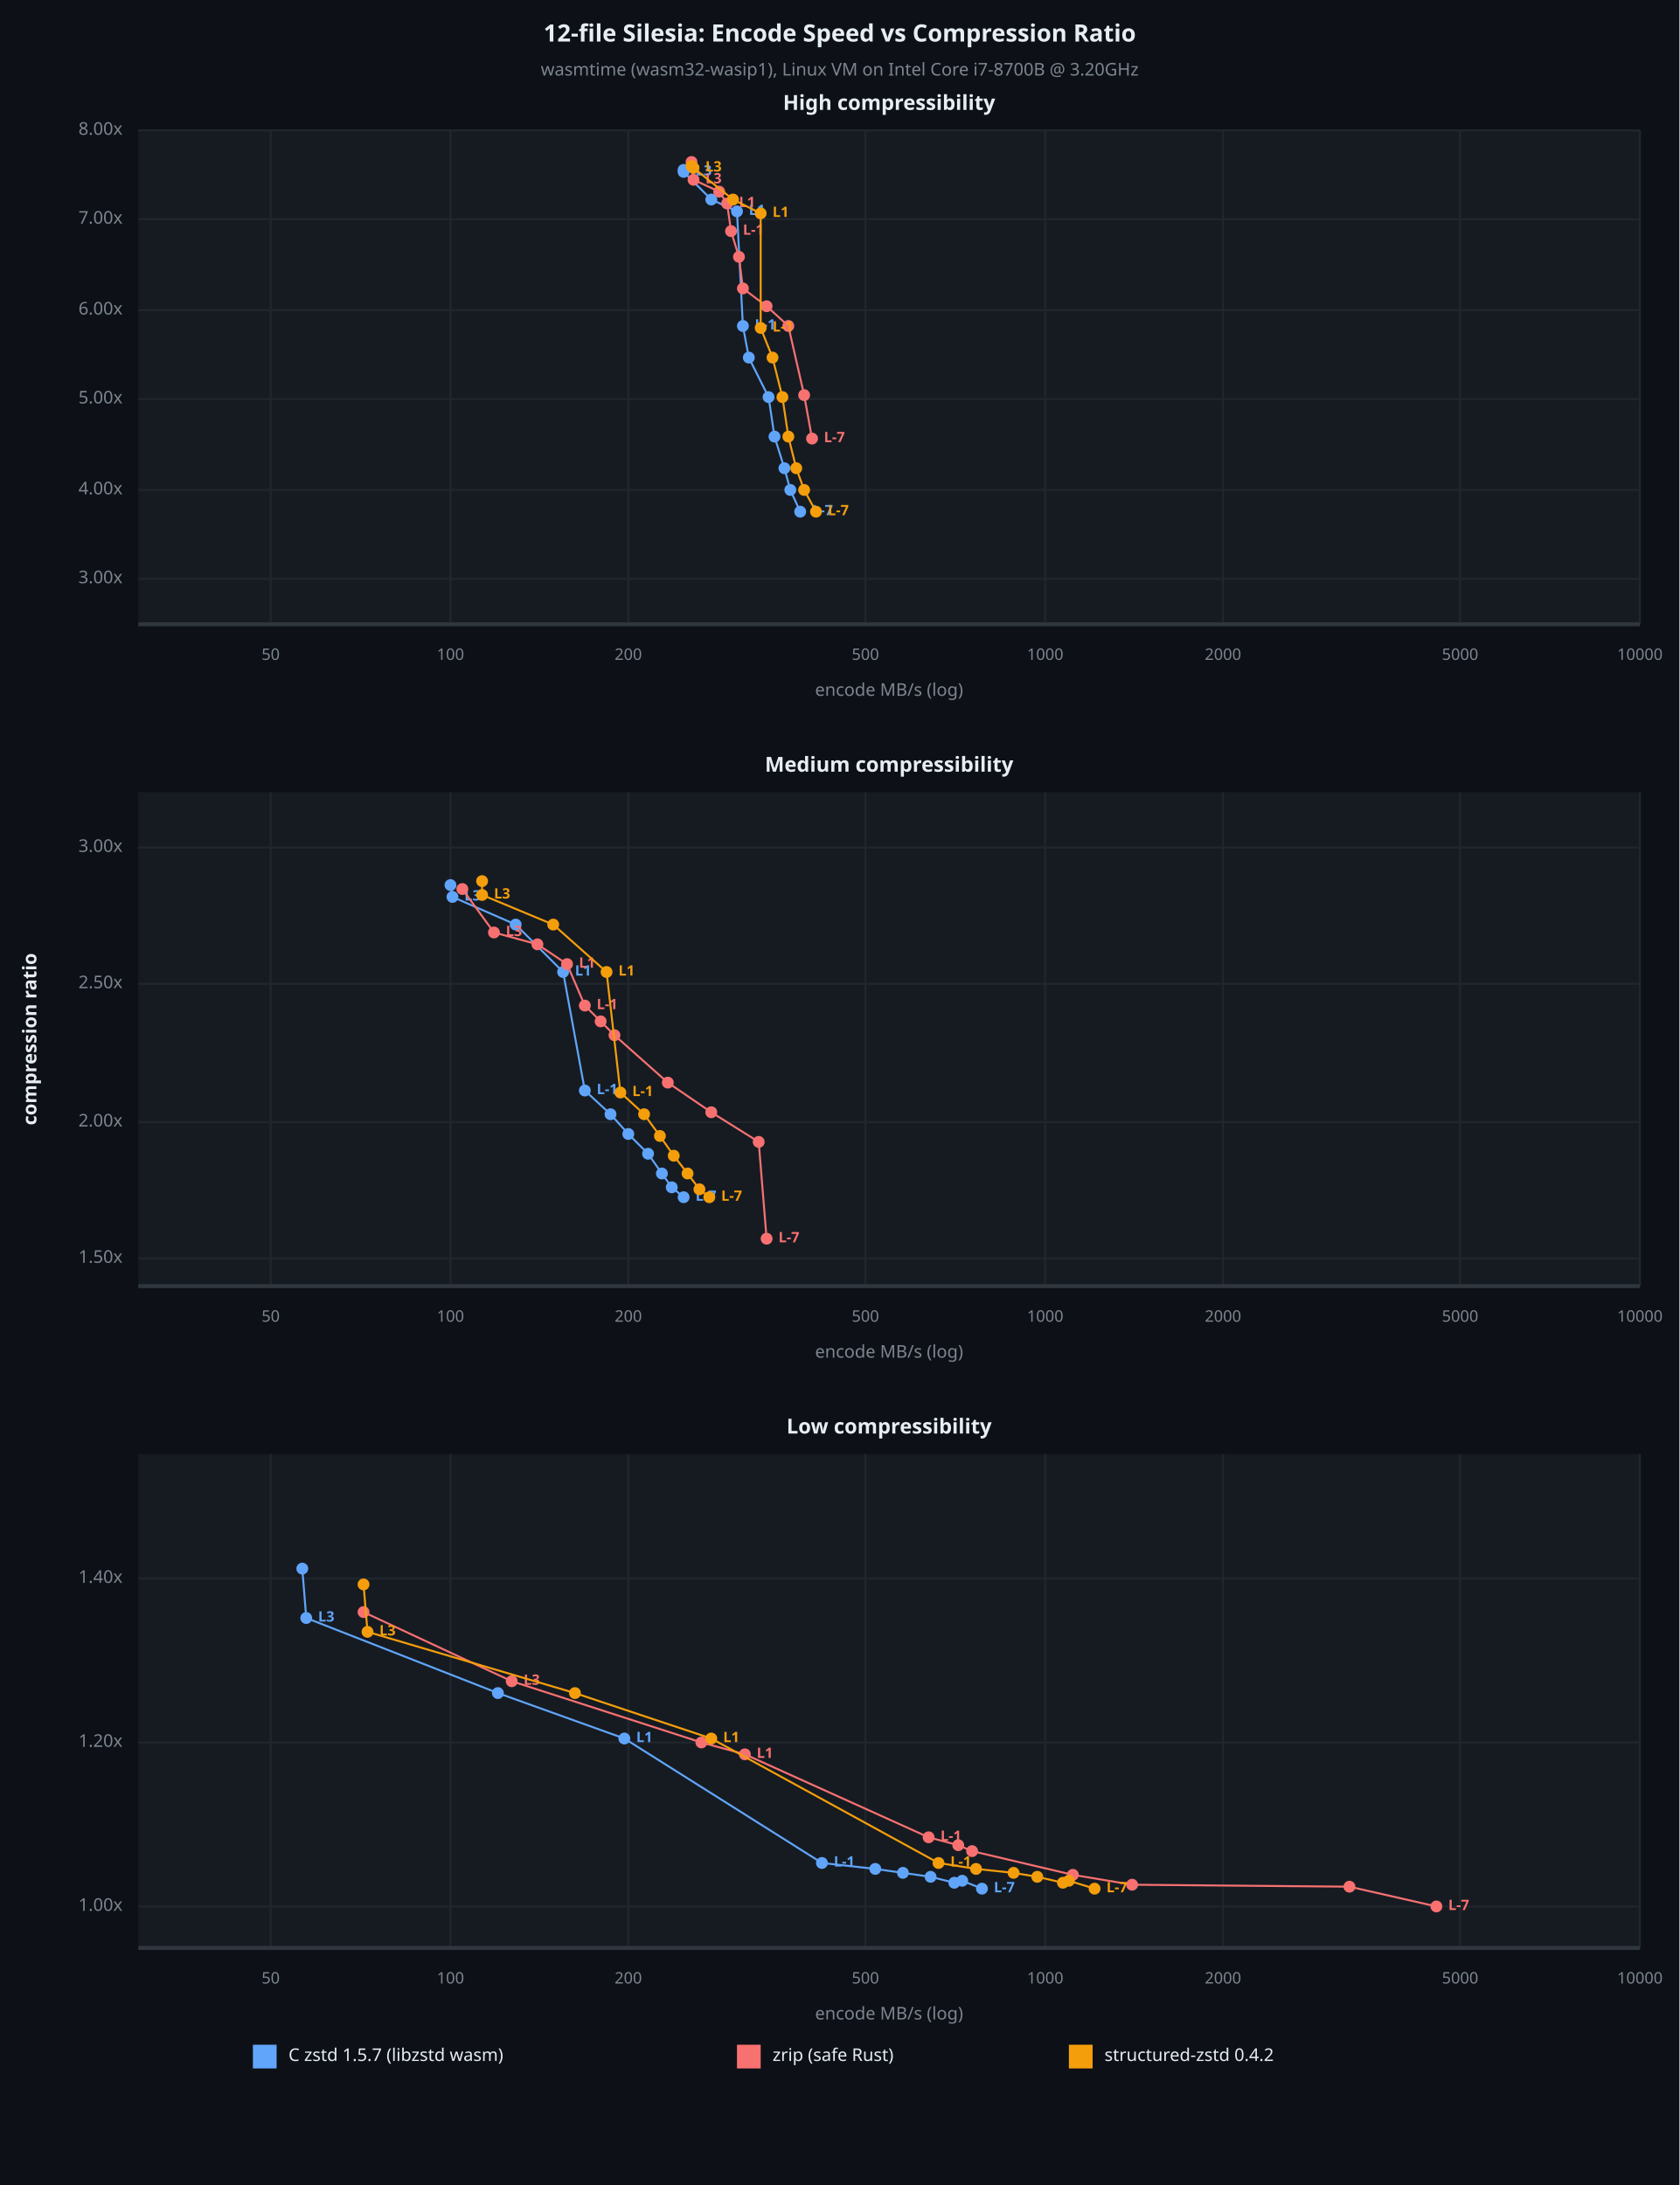
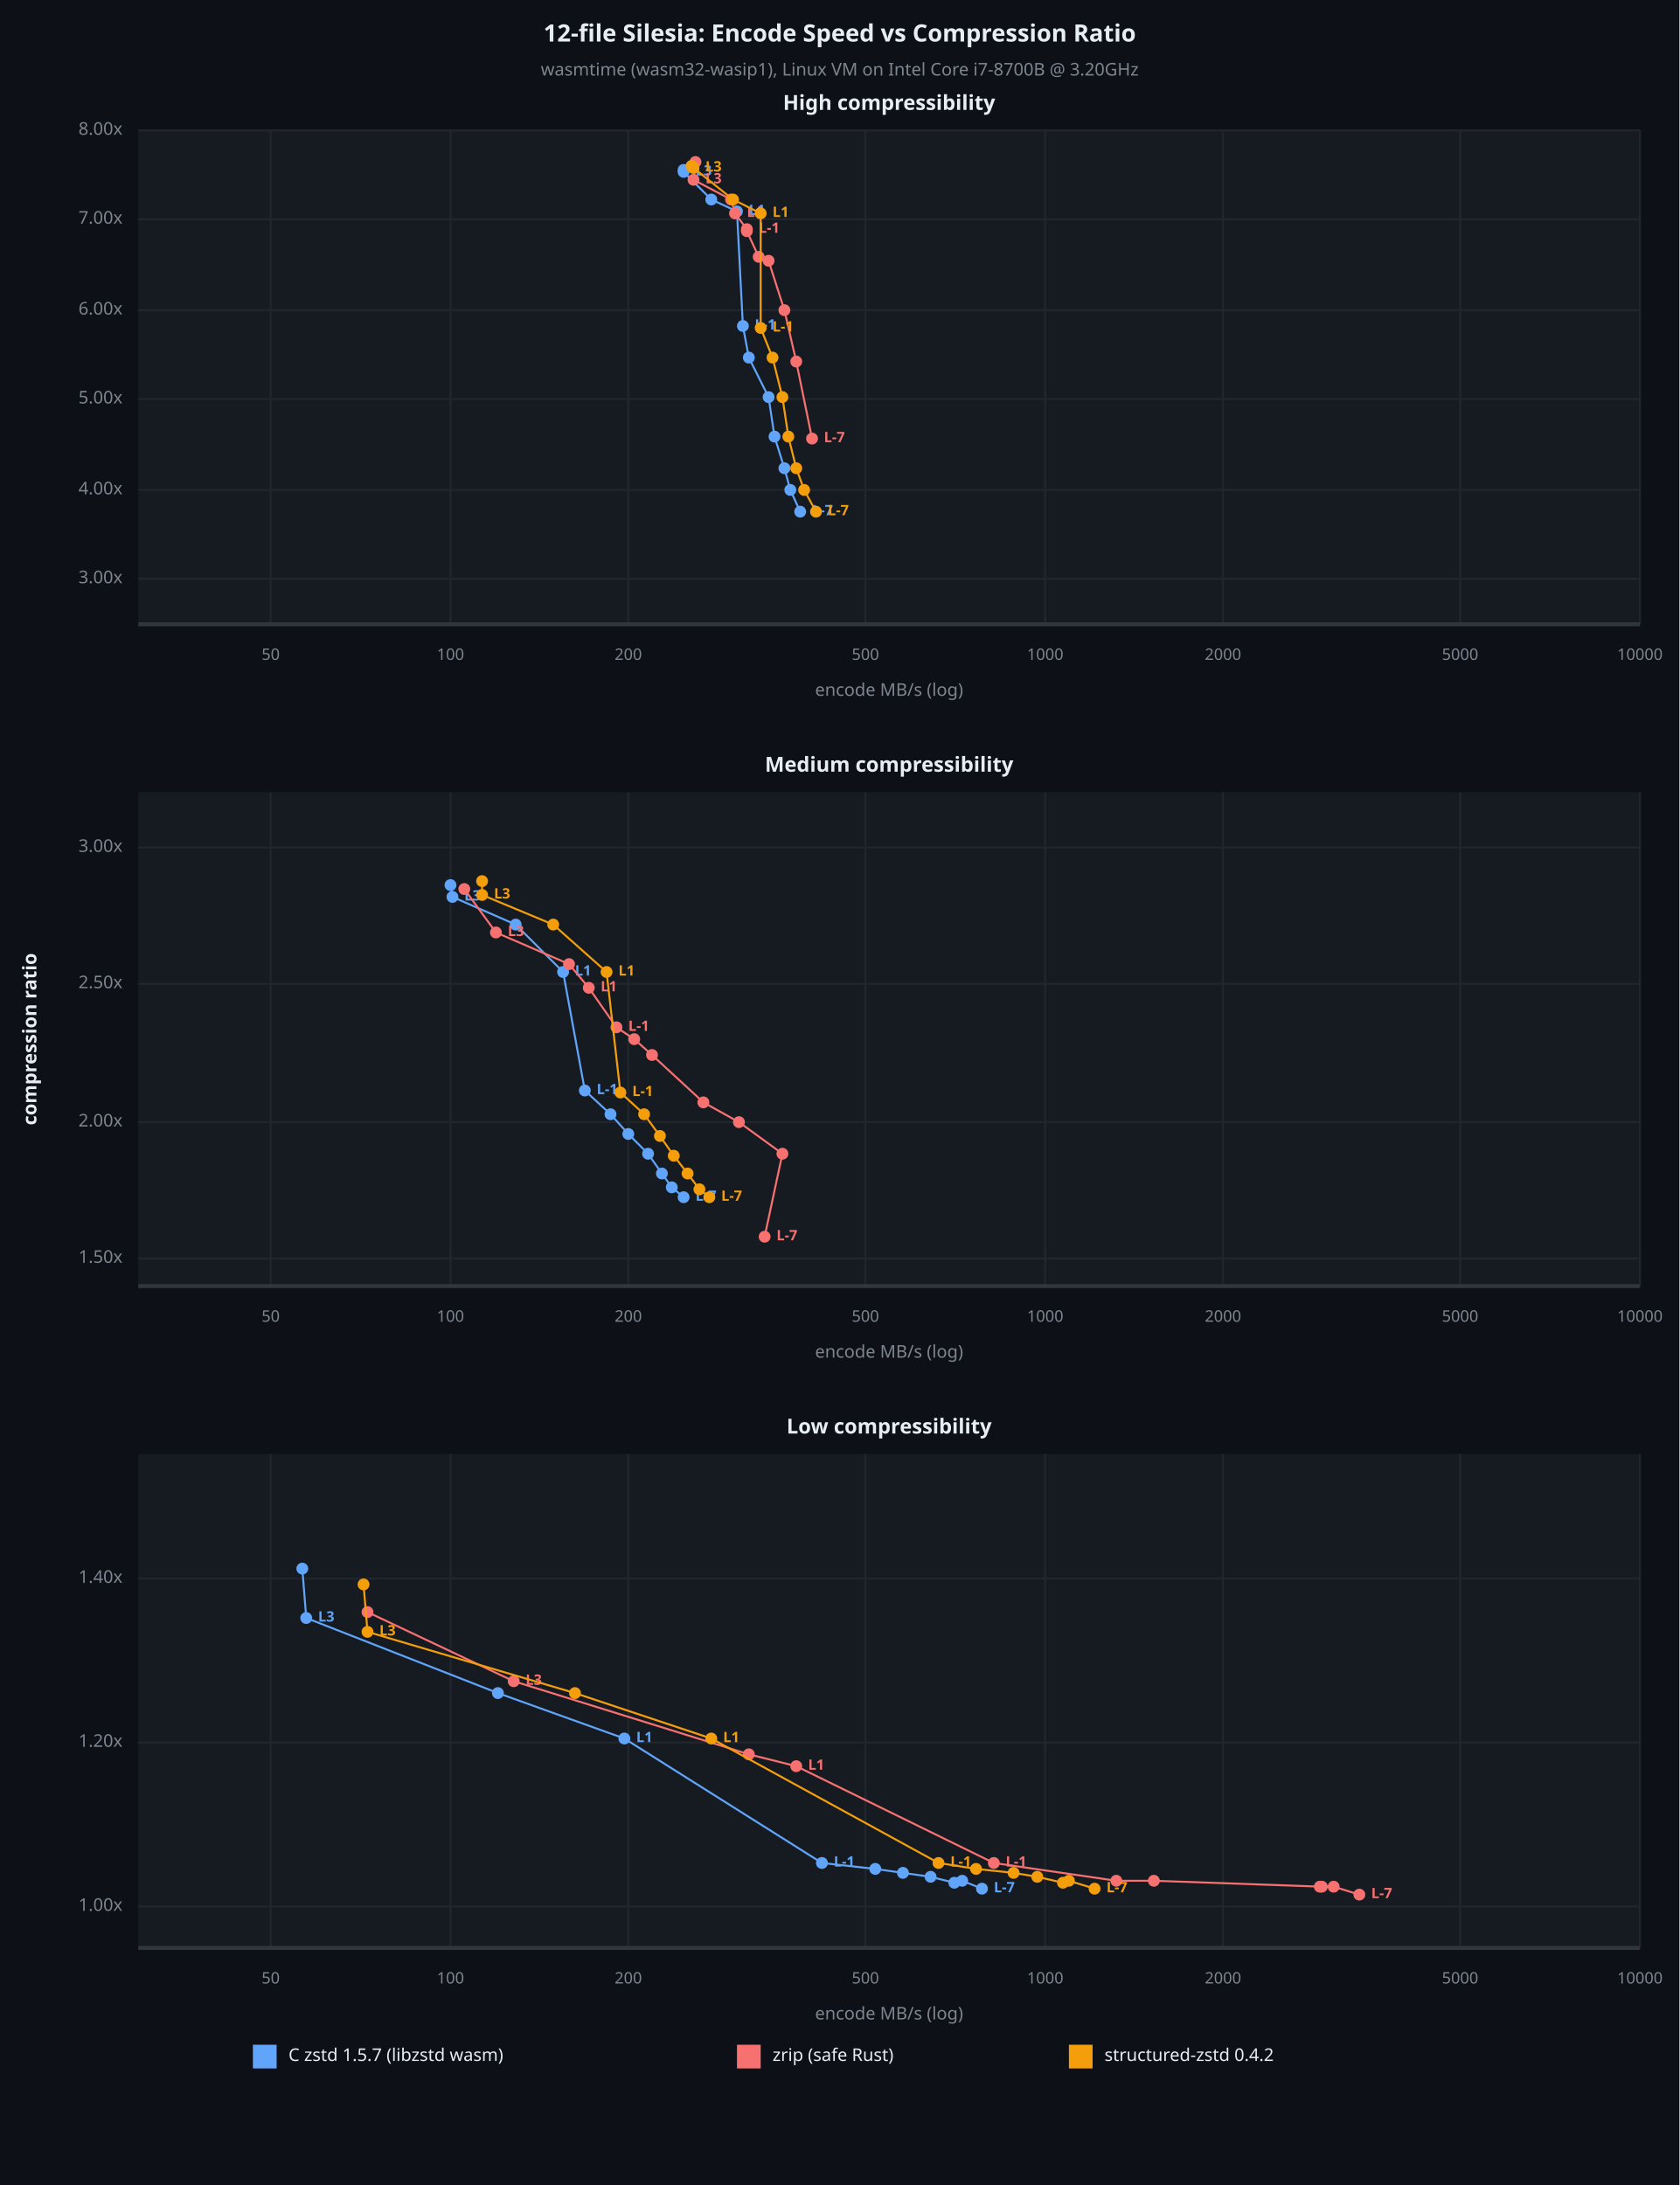
<svg xmlns="http://www.w3.org/2000/svg" viewBox="0 0 850 1106" font-family="system-ui, -apple-system, sans-serif">
  <rect x="0" y="0" width="850" height="1106" opacity="1" fill="#0D1117" stroke="none" />
  <text x="425" y="18" dy="0.5ex" text-anchor="middle" font-family="sans-serif" font-size="12.097" opacity="1" fill="#E6EDF3" font-weight="bold">
12-file Silesia: Encode Speed vs Compression Ratio
</text>
  <text x="425" y="36" dy="0.5ex" text-anchor="middle" font-family="sans-serif" font-size="8.871" opacity="1" fill="#7D8590">
wasmtime (wasm32-wasip1), Linux VM on Intel Core i7-8700B @ 3.20GHz
</text>
  <rect x="70" y="66" width="760" height="250" opacity="1" fill="#161B22" stroke="none" />
  <text x="450" y="53" dy="0.5ex" text-anchor="middle" font-family="sans-serif" font-size="10.484" opacity="1" fill="#E6EDF3" font-weight="bold">
High compressibility
</text>
  <polyline fill="none" opacity="1" stroke="#21262D" stroke-width="1" points="137,66 137,316 " />
  <text x="137" y="332" dy="0.5ex" text-anchor="middle" font-family="sans-serif" font-size="8.065" opacity="1" fill="#7D8590">
50
</text>
  <polyline fill="none" opacity="1" stroke="#21262D" stroke-width="1" points="228,66 228,316 " />
  <text x="228" y="332" dy="0.5ex" text-anchor="middle" font-family="sans-serif" font-size="8.065" opacity="1" fill="#7D8590">
100
</text>
  <polyline fill="none" opacity="1" stroke="#21262D" stroke-width="1" points="318,66 318,316 " />
  <text x="318" y="332" dy="0.5ex" text-anchor="middle" font-family="sans-serif" font-size="8.065" opacity="1" fill="#7D8590">
200
</text>
  <polyline fill="none" opacity="1" stroke="#21262D" stroke-width="1" points="438,66 438,316 " />
  <text x="438" y="332" dy="0.5ex" text-anchor="middle" font-family="sans-serif" font-size="8.065" opacity="1" fill="#7D8590">
500
</text>
  <polyline fill="none" opacity="1" stroke="#21262D" stroke-width="1" points="529,66 529,316 " />
  <text x="529" y="332" dy="0.5ex" text-anchor="middle" font-family="sans-serif" font-size="8.065" opacity="1" fill="#7D8590">
1000
</text>
  <polyline fill="none" opacity="1" stroke="#21262D" stroke-width="1" points="619,66 619,316 " />
  <text x="619" y="332" dy="0.5ex" text-anchor="middle" font-family="sans-serif" font-size="8.065" opacity="1" fill="#7D8590">
2000
</text>
  <polyline fill="none" opacity="1" stroke="#21262D" stroke-width="1" points="739,66 739,316 " />
  <text x="739" y="332" dy="0.5ex" text-anchor="middle" font-family="sans-serif" font-size="8.065" opacity="1" fill="#7D8590">
5000
</text>
  <polyline fill="none" opacity="1" stroke="#21262D" stroke-width="1" points="830,66 830,316 " />
  <text x="830" y="332" dy="0.5ex" text-anchor="middle" font-family="sans-serif" font-size="8.065" opacity="1" fill="#7D8590">
10000
</text>
  <polyline fill="none" opacity="1" stroke="#21262D" stroke-width="1" points="70,293 830,293 " />
  <text x="62" y="293" dy="0.5ex" text-anchor="end" font-family="sans-serif" font-size="8.871" opacity="1" fill="#7D8590">
3.00x
</text>
  <polyline fill="none" opacity="1" stroke="#21262D" stroke-width="1" points="70,248 830,248 " />
  <text x="62" y="248" dy="0.5ex" text-anchor="end" font-family="sans-serif" font-size="8.871" opacity="1" fill="#7D8590">
4.00x
</text>
  <polyline fill="none" opacity="1" stroke="#21262D" stroke-width="1" points="70,202 830,202 " />
  <text x="62" y="202" dy="0.5ex" text-anchor="end" font-family="sans-serif" font-size="8.871" opacity="1" fill="#7D8590">
5.00x
</text>
  <polyline fill="none" opacity="1" stroke="#21262D" stroke-width="1" points="70,157 830,157 " />
  <text x="62" y="157" dy="0.5ex" text-anchor="end" font-family="sans-serif" font-size="8.871" opacity="1" fill="#7D8590">
6.00x
</text>
  <polyline fill="none" opacity="1" stroke="#21262D" stroke-width="1" points="70,111 830,111 " />
  <text x="62" y="111" dy="0.5ex" text-anchor="end" font-family="sans-serif" font-size="8.871" opacity="1" fill="#7D8590">
7.00x
</text>
  <polyline fill="none" opacity="1" stroke="#21262D" stroke-width="1" points="70,66 830,66 " />
  <text x="62" y="66" dy="0.5ex" text-anchor="end" font-family="sans-serif" font-size="8.871" opacity="1" fill="#7D8590">
8.00x
</text>
  <polyline fill="none" opacity="1" stroke="#30363D" stroke-width="2" points="70,316 830,316 " />
  <polyline fill="none" opacity="1" stroke="#60A5FA" stroke-width="1" points="405,259 400,248 397,237 392,221 389,201 379,181 376,165 373,107 360,101 346,87 346,86 " />
  <circle cx="405" cy="259" r="3" opacity="1" fill="#60A5FA" stroke="none" stroke-width="1" />
  <text x="411" y="259" dy="0.5ex" text-anchor="start" font-family="sans-serif" font-size="7.258" opacity="1" fill="#60A5FA" font-weight="bold">
L-7
</text>
  <circle cx="400" cy="248" r="3" opacity="1" fill="#60A5FA" stroke="none" stroke-width="1" />
  <circle cx="397" cy="237" r="3" opacity="1" fill="#60A5FA" stroke="none" stroke-width="1" />
  <circle cx="392" cy="221" r="3" opacity="1" fill="#60A5FA" stroke="none" stroke-width="1" />
  <circle cx="389" cy="201" r="3" opacity="1" fill="#60A5FA" stroke="none" stroke-width="1" />
  <circle cx="379" cy="181" r="3" opacity="1" fill="#60A5FA" stroke="none" stroke-width="1" />
  <circle cx="376" cy="165" r="3" opacity="1" fill="#60A5FA" stroke="none" stroke-width="1" />
  <text x="382" y="165" dy="0.5ex" text-anchor="start" font-family="sans-serif" font-size="7.258" opacity="1" fill="#60A5FA" font-weight="bold">
L-1
</text>
  <circle cx="373" cy="107" r="3" opacity="1" fill="#60A5FA" stroke="none" stroke-width="1" />
  <text x="379" y="107" dy="0.5ex" text-anchor="start" font-family="sans-serif" font-size="7.258" opacity="1" fill="#60A5FA" font-weight="bold">
L1
</text>
  <circle cx="360" cy="101" r="3" opacity="1" fill="#60A5FA" stroke="none" stroke-width="1" />
  <circle cx="346" cy="87" r="3" opacity="1" fill="#60A5FA" stroke="none" stroke-width="1" />
  <text x="352" y="87" dy="0.5ex" text-anchor="start" font-family="sans-serif" font-size="7.258" opacity="1" fill="#60A5FA" font-weight="bold">
L3
</text>
  <circle cx="346" cy="86" r="3" opacity="1" fill="#60A5FA" stroke="none" stroke-width="1" />
-   <polyline fill="none" opacity="1" stroke="#F87171" stroke-width="1" points="411,222 407,200 399,165 388,155 376,146 374,130 370,117 368,103 364,97 351,91 350,82 " />
+   <polyline fill="none" opacity="1" stroke="#F87171" stroke-width="1" points="411,222 403,183 397,157 389,132 384,130 378,117 378,116 372,108 370,101 351,91 352,82 " />
  <circle cx="411" cy="222" r="3" opacity="1" fill="#F87171" stroke="none" stroke-width="1" />
  <text x="417" y="222" dy="0.5ex" text-anchor="start" font-family="sans-serif" font-size="7.258" opacity="1" fill="#F87171" font-weight="bold">
L-7
</text>
-   <circle cx="407" cy="200" r="3" opacity="1" fill="#F87171" stroke="none" stroke-width="1" />
-   <circle cx="399" cy="165" r="3" opacity="1" fill="#F87171" stroke="none" stroke-width="1" />
-   <circle cx="388" cy="155" r="3" opacity="1" fill="#F87171" stroke="none" stroke-width="1" />
-   <circle cx="376" cy="146" r="3" opacity="1" fill="#F87171" stroke="none" stroke-width="1" />
-   <circle cx="374" cy="130" r="3" opacity="1" fill="#F87171" stroke="none" stroke-width="1" />
-   <circle cx="370" cy="117" r="3" opacity="1" fill="#F87171" stroke="none" stroke-width="1" />
-   <text x="376" y="117" dy="0.5ex" text-anchor="start" font-family="sans-serif" font-size="7.258" opacity="1" fill="#F87171" font-weight="bold">
- L-1
- </text>
-   <circle cx="368" cy="103" r="3" opacity="1" fill="#F87171" stroke="none" stroke-width="1" />
-   <text x="374" y="103" dy="0.5ex" text-anchor="start" font-family="sans-serif" font-size="7.258" opacity="1" fill="#F87171" font-weight="bold">
- L1
- </text>
-   <circle cx="364" cy="97" r="3" opacity="1" fill="#F87171" stroke="none" stroke-width="1" />
+   <circle cx="403" cy="183" r="3" opacity="1" fill="#F87171" stroke="none" stroke-width="1" />
+   <circle cx="397" cy="157" r="3" opacity="1" fill="#F87171" stroke="none" stroke-width="1" />
+   <circle cx="389" cy="132" r="3" opacity="1" fill="#F87171" stroke="none" stroke-width="1" />
+   <circle cx="384" cy="130" r="3" opacity="1" fill="#F87171" stroke="none" stroke-width="1" />
+   <circle cx="378" cy="117" r="3" opacity="1" fill="#F87171" stroke="none" stroke-width="1" />
+   <circle cx="378" cy="116" r="3" opacity="1" fill="#F87171" stroke="none" stroke-width="1" />
+   <text x="384" y="116" dy="0.5ex" text-anchor="start" font-family="sans-serif" font-size="7.258" opacity="1" fill="#F87171" font-weight="bold">
+ L-1
+ </text>
+   <circle cx="372" cy="108" r="3" opacity="1" fill="#F87171" stroke="none" stroke-width="1" />
+   <text x="378" y="108" dy="0.5ex" text-anchor="start" font-family="sans-serif" font-size="7.258" opacity="1" fill="#F87171" font-weight="bold">
+ L1
+ </text>
+   <circle cx="370" cy="101" r="3" opacity="1" fill="#F87171" stroke="none" stroke-width="1" />
  <circle cx="351" cy="91" r="3" opacity="1" fill="#F87171" stroke="none" stroke-width="1" />
  <text x="357" y="91" dy="0.5ex" text-anchor="start" font-family="sans-serif" font-size="7.258" opacity="1" fill="#F87171" font-weight="bold">
L3
</text>
-   <circle cx="350" cy="82" r="3" opacity="1" fill="#F87171" stroke="none" stroke-width="1" />
+   <circle cx="352" cy="82" r="3" opacity="1" fill="#F87171" stroke="none" stroke-width="1" />
  <polyline fill="none" opacity="1" stroke="#F59E0B" stroke-width="1" points="413,259 407,248 403,237 399,221 396,201 391,181 385,166 385,108 371,101 351,85 350,84 " />
  <circle cx="413" cy="259" r="3" opacity="1" fill="#F59E0B" stroke="none" stroke-width="1" />
  <text x="419" y="259" dy="0.5ex" text-anchor="start" font-family="sans-serif" font-size="7.258" opacity="1" fill="#F59E0B" font-weight="bold">
L-7
</text>
  <circle cx="407" cy="248" r="3" opacity="1" fill="#F59E0B" stroke="none" stroke-width="1" />
  <circle cx="403" cy="237" r="3" opacity="1" fill="#F59E0B" stroke="none" stroke-width="1" />
  <circle cx="399" cy="221" r="3" opacity="1" fill="#F59E0B" stroke="none" stroke-width="1" />
  <circle cx="396" cy="201" r="3" opacity="1" fill="#F59E0B" stroke="none" stroke-width="1" />
  <circle cx="391" cy="181" r="3" opacity="1" fill="#F59E0B" stroke="none" stroke-width="1" />
  <circle cx="385" cy="166" r="3" opacity="1" fill="#F59E0B" stroke="none" stroke-width="1" />
  <text x="391" y="166" dy="0.5ex" text-anchor="start" font-family="sans-serif" font-size="7.258" opacity="1" fill="#F59E0B" font-weight="bold">
L-1
</text>
  <circle cx="385" cy="108" r="3" opacity="1" fill="#F59E0B" stroke="none" stroke-width="1" />
  <text x="391" y="108" dy="0.5ex" text-anchor="start" font-family="sans-serif" font-size="7.258" opacity="1" fill="#F59E0B" font-weight="bold">
L1
</text>
  <circle cx="371" cy="101" r="3" opacity="1" fill="#F59E0B" stroke="none" stroke-width="1" />
  <circle cx="351" cy="85" r="3" opacity="1" fill="#F59E0B" stroke="none" stroke-width="1" />
  <text x="357" y="85" dy="0.5ex" text-anchor="start" font-family="sans-serif" font-size="7.258" opacity="1" fill="#F59E0B" font-weight="bold">
L3
</text>
  <circle cx="350" cy="84" r="3" opacity="1" fill="#F59E0B" stroke="none" stroke-width="1" />
  <text x="450" y="350" dy="0.5ex" text-anchor="middle" font-family="sans-serif" font-size="8.871" opacity="1" fill="#7D8590">
encode MB/s (log)
</text>
  <rect x="70" y="401" width="760" height="250" opacity="1" fill="#161B22" stroke="none" />
  <text x="450" y="388" dy="0.5ex" text-anchor="middle" font-family="sans-serif" font-size="10.484" opacity="1" fill="#E6EDF3" font-weight="bold">
Medium compressibility
</text>
  <polyline fill="none" opacity="1" stroke="#21262D" stroke-width="1" points="137,401 137,651 " />
  <text x="137" y="667" dy="0.5ex" text-anchor="middle" font-family="sans-serif" font-size="8.065" opacity="1" fill="#7D8590">
50
</text>
  <polyline fill="none" opacity="1" stroke="#21262D" stroke-width="1" points="228,401 228,651 " />
  <text x="228" y="667" dy="0.5ex" text-anchor="middle" font-family="sans-serif" font-size="8.065" opacity="1" fill="#7D8590">
100
</text>
  <polyline fill="none" opacity="1" stroke="#21262D" stroke-width="1" points="318,401 318,651 " />
  <text x="318" y="667" dy="0.5ex" text-anchor="middle" font-family="sans-serif" font-size="8.065" opacity="1" fill="#7D8590">
200
</text>
  <polyline fill="none" opacity="1" stroke="#21262D" stroke-width="1" points="438,401 438,651 " />
  <text x="438" y="667" dy="0.5ex" text-anchor="middle" font-family="sans-serif" font-size="8.065" opacity="1" fill="#7D8590">
500
</text>
  <polyline fill="none" opacity="1" stroke="#21262D" stroke-width="1" points="529,401 529,651 " />
  <text x="529" y="667" dy="0.5ex" text-anchor="middle" font-family="sans-serif" font-size="8.065" opacity="1" fill="#7D8590">
1000
</text>
  <polyline fill="none" opacity="1" stroke="#21262D" stroke-width="1" points="619,401 619,651 " />
  <text x="619" y="667" dy="0.5ex" text-anchor="middle" font-family="sans-serif" font-size="8.065" opacity="1" fill="#7D8590">
2000
</text>
  <polyline fill="none" opacity="1" stroke="#21262D" stroke-width="1" points="739,401 739,651 " />
  <text x="739" y="667" dy="0.5ex" text-anchor="middle" font-family="sans-serif" font-size="8.065" opacity="1" fill="#7D8590">
5000
</text>
  <polyline fill="none" opacity="1" stroke="#21262D" stroke-width="1" points="830,401 830,651 " />
  <text x="830" y="667" dy="0.5ex" text-anchor="middle" font-family="sans-serif" font-size="8.065" opacity="1" fill="#7D8590">
10000
</text>
  <polyline fill="none" opacity="1" stroke="#21262D" stroke-width="1" points="70,637 830,637 " />
  <text x="62" y="637" dy="0.5ex" text-anchor="end" font-family="sans-serif" font-size="8.871" opacity="1" fill="#7D8590">
1.50x
</text>
  <polyline fill="none" opacity="1" stroke="#21262D" stroke-width="1" points="70,568 830,568 " />
  <text x="62" y="568" dy="0.5ex" text-anchor="end" font-family="sans-serif" font-size="8.871" opacity="1" fill="#7D8590">
2.00x
</text>
  <polyline fill="none" opacity="1" stroke="#21262D" stroke-width="1" points="70,498 830,498 " />
  <text x="62" y="498" dy="0.5ex" text-anchor="end" font-family="sans-serif" font-size="8.871" opacity="1" fill="#7D8590">
2.50x
</text>
  <polyline fill="none" opacity="1" stroke="#21262D" stroke-width="1" points="70,429 830,429 " />
  <text x="62" y="429" dy="0.5ex" text-anchor="end" font-family="sans-serif" font-size="8.871" opacity="1" fill="#7D8590">
3.00x
</text>
  <polyline fill="none" opacity="1" stroke="#30363D" stroke-width="2" points="70,651 830,651 " />
  <polyline fill="none" opacity="1" stroke="#60A5FA" stroke-width="1" points="346,606 340,601 335,594 328,584 318,574 309,564 296,552 285,492 261,468 229,454 228,448 " />
  <circle cx="346" cy="606" r="3" opacity="1" fill="#60A5FA" stroke="none" stroke-width="1" />
  <text x="352" y="606" dy="0.5ex" text-anchor="start" font-family="sans-serif" font-size="7.258" opacity="1" fill="#60A5FA" font-weight="bold">
L-7
</text>
  <circle cx="340" cy="601" r="3" opacity="1" fill="#60A5FA" stroke="none" stroke-width="1" />
  <circle cx="335" cy="594" r="3" opacity="1" fill="#60A5FA" stroke="none" stroke-width="1" />
  <circle cx="328" cy="584" r="3" opacity="1" fill="#60A5FA" stroke="none" stroke-width="1" />
  <circle cx="318" cy="574" r="3" opacity="1" fill="#60A5FA" stroke="none" stroke-width="1" />
  <circle cx="309" cy="564" r="3" opacity="1" fill="#60A5FA" stroke="none" stroke-width="1" />
  <circle cx="296" cy="552" r="3" opacity="1" fill="#60A5FA" stroke="none" stroke-width="1" />
  <text x="302" y="552" dy="0.5ex" text-anchor="start" font-family="sans-serif" font-size="7.258" opacity="1" fill="#60A5FA" font-weight="bold">
L-1
</text>
  <circle cx="285" cy="492" r="3" opacity="1" fill="#60A5FA" stroke="none" stroke-width="1" />
  <text x="291" y="492" dy="0.5ex" text-anchor="start" font-family="sans-serif" font-size="7.258" opacity="1" fill="#60A5FA" font-weight="bold">
L1
</text>
  <circle cx="261" cy="468" r="3" opacity="1" fill="#60A5FA" stroke="none" stroke-width="1" />
  <circle cx="229" cy="454" r="3" opacity="1" fill="#60A5FA" stroke="none" stroke-width="1" />
  <text x="235" y="454" dy="0.5ex" text-anchor="start" font-family="sans-serif" font-size="7.258" opacity="1" fill="#60A5FA" font-weight="bold">
L3
</text>
  <circle cx="228" cy="448" r="3" opacity="1" fill="#60A5FA" stroke="none" stroke-width="1" />
-   <polyline fill="none" opacity="1" stroke="#F87171" stroke-width="1" points="388,627 384,578 360,563 338,548 311,524 304,517 296,509 287,488 272,478 250,472 234,450 " />
-   <circle cx="388" cy="627" r="3" opacity="1" fill="#F87171" stroke="none" stroke-width="1" />
-   <text x="394" y="627" dy="0.5ex" text-anchor="start" font-family="sans-serif" font-size="7.258" opacity="1" fill="#F87171" font-weight="bold">
- L-7
- </text>
-   <circle cx="384" cy="578" r="3" opacity="1" fill="#F87171" stroke="none" stroke-width="1" />
-   <circle cx="360" cy="563" r="3" opacity="1" fill="#F87171" stroke="none" stroke-width="1" />
-   <circle cx="338" cy="548" r="3" opacity="1" fill="#F87171" stroke="none" stroke-width="1" />
-   <circle cx="311" cy="524" r="3" opacity="1" fill="#F87171" stroke="none" stroke-width="1" />
-   <circle cx="304" cy="517" r="3" opacity="1" fill="#F87171" stroke="none" stroke-width="1" />
-   <circle cx="296" cy="509" r="3" opacity="1" fill="#F87171" stroke="none" stroke-width="1" />
-   <text x="302" y="509" dy="0.5ex" text-anchor="start" font-family="sans-serif" font-size="7.258" opacity="1" fill="#F87171" font-weight="bold">
- L-1
- </text>
-   <circle cx="287" cy="488" r="3" opacity="1" fill="#F87171" stroke="none" stroke-width="1" />
-   <text x="293" y="488" dy="0.5ex" text-anchor="start" font-family="sans-serif" font-size="7.258" opacity="1" fill="#F87171" font-weight="bold">
- L1
- </text>
-   <circle cx="272" cy="478" r="3" opacity="1" fill="#F87171" stroke="none" stroke-width="1" />
-   <circle cx="250" cy="472" r="3" opacity="1" fill="#F87171" stroke="none" stroke-width="1" />
-   <text x="256" y="472" dy="0.5ex" text-anchor="start" font-family="sans-serif" font-size="7.258" opacity="1" fill="#F87171" font-weight="bold">
- L3
- </text>
-   <circle cx="234" cy="450" r="3" opacity="1" fill="#F87171" stroke="none" stroke-width="1" />
+   <polyline fill="none" opacity="1" stroke="#F87171" stroke-width="1" points="387,626 396,584 374,568 356,558 330,534 321,526 312,520 298,500 288,488 251,472 235,450 " />
+   <circle cx="387" cy="626" r="3" opacity="1" fill="#F87171" stroke="none" stroke-width="1" />
+   <text x="393" y="626" dy="0.5ex" text-anchor="start" font-family="sans-serif" font-size="7.258" opacity="1" fill="#F87171" font-weight="bold">
+ L-7
+ </text>
+   <circle cx="396" cy="584" r="3" opacity="1" fill="#F87171" stroke="none" stroke-width="1" />
+   <circle cx="374" cy="568" r="3" opacity="1" fill="#F87171" stroke="none" stroke-width="1" />
+   <circle cx="356" cy="558" r="3" opacity="1" fill="#F87171" stroke="none" stroke-width="1" />
+   <circle cx="330" cy="534" r="3" opacity="1" fill="#F87171" stroke="none" stroke-width="1" />
+   <circle cx="321" cy="526" r="3" opacity="1" fill="#F87171" stroke="none" stroke-width="1" />
+   <circle cx="312" cy="520" r="3" opacity="1" fill="#F87171" stroke="none" stroke-width="1" />
+   <text x="318" y="520" dy="0.5ex" text-anchor="start" font-family="sans-serif" font-size="7.258" opacity="1" fill="#F87171" font-weight="bold">
+ L-1
+ </text>
+   <circle cx="298" cy="500" r="3" opacity="1" fill="#F87171" stroke="none" stroke-width="1" />
+   <text x="304" y="500" dy="0.5ex" text-anchor="start" font-family="sans-serif" font-size="7.258" opacity="1" fill="#F87171" font-weight="bold">
+ L1
+ </text>
+   <circle cx="288" cy="488" r="3" opacity="1" fill="#F87171" stroke="none" stroke-width="1" />
+   <circle cx="251" cy="472" r="3" opacity="1" fill="#F87171" stroke="none" stroke-width="1" />
+   <text x="257" y="472" dy="0.5ex" text-anchor="start" font-family="sans-serif" font-size="7.258" opacity="1" fill="#F87171" font-weight="bold">
+ L3
+ </text>
+   <circle cx="235" cy="450" r="3" opacity="1" fill="#F87171" stroke="none" stroke-width="1" />
  <polyline fill="none" opacity="1" stroke="#F59E0B" stroke-width="1" points="359,606 354,602 348,594 341,585 334,575 326,564 314,553 307,492 280,468 244,453 244,446 " />
  <circle cx="359" cy="606" r="3" opacity="1" fill="#F59E0B" stroke="none" stroke-width="1" />
  <text x="365" y="606" dy="0.5ex" text-anchor="start" font-family="sans-serif" font-size="7.258" opacity="1" fill="#F59E0B" font-weight="bold">
L-7
</text>
  <circle cx="354" cy="602" r="3" opacity="1" fill="#F59E0B" stroke="none" stroke-width="1" />
  <circle cx="348" cy="594" r="3" opacity="1" fill="#F59E0B" stroke="none" stroke-width="1" />
  <circle cx="341" cy="585" r="3" opacity="1" fill="#F59E0B" stroke="none" stroke-width="1" />
  <circle cx="334" cy="575" r="3" opacity="1" fill="#F59E0B" stroke="none" stroke-width="1" />
  <circle cx="326" cy="564" r="3" opacity="1" fill="#F59E0B" stroke="none" stroke-width="1" />
  <circle cx="314" cy="553" r="3" opacity="1" fill="#F59E0B" stroke="none" stroke-width="1" />
  <text x="320" y="553" dy="0.5ex" text-anchor="start" font-family="sans-serif" font-size="7.258" opacity="1" fill="#F59E0B" font-weight="bold">
L-1
</text>
  <circle cx="307" cy="492" r="3" opacity="1" fill="#F59E0B" stroke="none" stroke-width="1" />
  <text x="313" y="492" dy="0.5ex" text-anchor="start" font-family="sans-serif" font-size="7.258" opacity="1" fill="#F59E0B" font-weight="bold">
L1
</text>
  <circle cx="280" cy="468" r="3" opacity="1" fill="#F59E0B" stroke="none" stroke-width="1" />
  <circle cx="244" cy="453" r="3" opacity="1" fill="#F59E0B" stroke="none" stroke-width="1" />
  <text x="250" y="453" dy="0.5ex" text-anchor="start" font-family="sans-serif" font-size="7.258" opacity="1" fill="#F59E0B" font-weight="bold">
L3
</text>
  <circle cx="244" cy="446" r="3" opacity="1" fill="#F59E0B" stroke="none" stroke-width="1" />
  <text x="450" y="685" dy="0.5ex" text-anchor="middle" font-family="sans-serif" font-size="8.871" opacity="1" fill="#7D8590">
encode MB/s (log)
</text>
  <rect x="70" y="736" width="760" height="250" opacity="1" fill="#161B22" stroke="none" />
  <text x="450" y="723" dy="0.5ex" text-anchor="middle" font-family="sans-serif" font-size="10.484" opacity="1" fill="#E6EDF3" font-weight="bold">
Low compressibility
</text>
  <polyline fill="none" opacity="1" stroke="#21262D" stroke-width="1" points="137,736 137,986 " />
  <text x="137" y="1002" dy="0.5ex" text-anchor="middle" font-family="sans-serif" font-size="8.065" opacity="1" fill="#7D8590">
50
</text>
  <polyline fill="none" opacity="1" stroke="#21262D" stroke-width="1" points="228,736 228,986 " />
  <text x="228" y="1002" dy="0.5ex" text-anchor="middle" font-family="sans-serif" font-size="8.065" opacity="1" fill="#7D8590">
100
</text>
  <polyline fill="none" opacity="1" stroke="#21262D" stroke-width="1" points="318,736 318,986 " />
  <text x="318" y="1002" dy="0.5ex" text-anchor="middle" font-family="sans-serif" font-size="8.065" opacity="1" fill="#7D8590">
200
</text>
  <polyline fill="none" opacity="1" stroke="#21262D" stroke-width="1" points="438,736 438,986 " />
  <text x="438" y="1002" dy="0.5ex" text-anchor="middle" font-family="sans-serif" font-size="8.065" opacity="1" fill="#7D8590">
500
</text>
  <polyline fill="none" opacity="1" stroke="#21262D" stroke-width="1" points="529,736 529,986 " />
  <text x="529" y="1002" dy="0.5ex" text-anchor="middle" font-family="sans-serif" font-size="8.065" opacity="1" fill="#7D8590">
1000
</text>
  <polyline fill="none" opacity="1" stroke="#21262D" stroke-width="1" points="619,736 619,986 " />
  <text x="619" y="1002" dy="0.5ex" text-anchor="middle" font-family="sans-serif" font-size="8.065" opacity="1" fill="#7D8590">
2000
</text>
  <polyline fill="none" opacity="1" stroke="#21262D" stroke-width="1" points="739,736 739,986 " />
  <text x="739" y="1002" dy="0.5ex" text-anchor="middle" font-family="sans-serif" font-size="8.065" opacity="1" fill="#7D8590">
5000
</text>
  <polyline fill="none" opacity="1" stroke="#21262D" stroke-width="1" points="830,736 830,986 " />
  <text x="830" y="1002" dy="0.5ex" text-anchor="middle" font-family="sans-serif" font-size="8.065" opacity="1" fill="#7D8590">
10000
</text>
  <polyline fill="none" opacity="1" stroke="#21262D" stroke-width="1" points="70,965 830,965 " />
  <text x="62" y="965" dy="0.5ex" text-anchor="end" font-family="sans-serif" font-size="8.871" opacity="1" fill="#7D8590">
1.00x
</text>
  <polyline fill="none" opacity="1" stroke="#21262D" stroke-width="1" points="70,882 830,882 " />
  <text x="62" y="882" dy="0.5ex" text-anchor="end" font-family="sans-serif" font-size="8.871" opacity="1" fill="#7D8590">
1.20x
</text>
  <polyline fill="none" opacity="1" stroke="#21262D" stroke-width="1" points="70,799 830,799 " />
  <text x="62" y="799" dy="0.5ex" text-anchor="end" font-family="sans-serif" font-size="8.871" opacity="1" fill="#7D8590">
1.40x
</text>
  <polyline fill="none" opacity="1" stroke="#30363D" stroke-width="2" points="70,986 830,986 " />
  <polyline fill="none" opacity="1" stroke="#60A5FA" stroke-width="1" points="497,956 487,952 483,953 471,950 457,948 443,946 416,943 316,880 252,857 155,819 153,794 " />
  <circle cx="497" cy="956" r="3" opacity="1" fill="#60A5FA" stroke="none" stroke-width="1" />
  <text x="503" y="956" dy="0.5ex" text-anchor="start" font-family="sans-serif" font-size="7.258" opacity="1" fill="#60A5FA" font-weight="bold">
L-7
</text>
  <circle cx="487" cy="952" r="3" opacity="1" fill="#60A5FA" stroke="none" stroke-width="1" />
  <circle cx="483" cy="953" r="3" opacity="1" fill="#60A5FA" stroke="none" stroke-width="1" />
  <circle cx="471" cy="950" r="3" opacity="1" fill="#60A5FA" stroke="none" stroke-width="1" />
  <circle cx="457" cy="948" r="3" opacity="1" fill="#60A5FA" stroke="none" stroke-width="1" />
  <circle cx="443" cy="946" r="3" opacity="1" fill="#60A5FA" stroke="none" stroke-width="1" />
  <circle cx="416" cy="943" r="3" opacity="1" fill="#60A5FA" stroke="none" stroke-width="1" />
  <text x="422" y="943" dy="0.5ex" text-anchor="start" font-family="sans-serif" font-size="7.258" opacity="1" fill="#60A5FA" font-weight="bold">
L-1
</text>
  <circle cx="316" cy="880" r="3" opacity="1" fill="#60A5FA" stroke="none" stroke-width="1" />
  <text x="322" y="880" dy="0.5ex" text-anchor="start" font-family="sans-serif" font-size="7.258" opacity="1" fill="#60A5FA" font-weight="bold">
L1
</text>
  <circle cx="252" cy="857" r="3" opacity="1" fill="#60A5FA" stroke="none" stroke-width="1" />
  <circle cx="155" cy="819" r="3" opacity="1" fill="#60A5FA" stroke="none" stroke-width="1" />
  <text x="161" y="819" dy="0.5ex" text-anchor="start" font-family="sans-serif" font-size="7.258" opacity="1" fill="#60A5FA" font-weight="bold">
L3
</text>
  <circle cx="153" cy="794" r="3" opacity="1" fill="#60A5FA" stroke="none" stroke-width="1" />
-   <polyline fill="none" opacity="1" stroke="#F87171" stroke-width="1" points="727,965 683,955 573,954 543,949 492,937 485,934 470,930 377,888 355,882 259,851 184,816 " />
-   <circle cx="727" cy="965" r="3" opacity="1" fill="#F87171" stroke="none" stroke-width="1" />
-   <text x="733" y="965" dy="0.5ex" text-anchor="start" font-family="sans-serif" font-size="7.258" opacity="1" fill="#F87171" font-weight="bold">
- L-7
- </text>
-   <circle cx="683" cy="955" r="3" opacity="1" fill="#F87171" stroke="none" stroke-width="1" />
-   <circle cx="573" cy="954" r="3" opacity="1" fill="#F87171" stroke="none" stroke-width="1" />
-   <circle cx="543" cy="949" r="3" opacity="1" fill="#F87171" stroke="none" stroke-width="1" />
-   <circle cx="492" cy="937" r="3" opacity="1" fill="#F87171" stroke="none" stroke-width="1" />
-   <circle cx="485" cy="934" r="3" opacity="1" fill="#F87171" stroke="none" stroke-width="1" />
-   <circle cx="470" cy="930" r="3" opacity="1" fill="#F87171" stroke="none" stroke-width="1" />
-   <text x="476" y="930" dy="0.5ex" text-anchor="start" font-family="sans-serif" font-size="7.258" opacity="1" fill="#F87171" font-weight="bold">
- L-1
- </text>
-   <circle cx="377" cy="888" r="3" opacity="1" fill="#F87171" stroke="none" stroke-width="1" />
-   <text x="383" y="888" dy="0.5ex" text-anchor="start" font-family="sans-serif" font-size="7.258" opacity="1" fill="#F87171" font-weight="bold">
- L1
- </text>
-   <circle cx="355" cy="882" r="3" opacity="1" fill="#F87171" stroke="none" stroke-width="1" />
-   <circle cx="259" cy="851" r="3" opacity="1" fill="#F87171" stroke="none" stroke-width="1" />
-   <text x="265" y="851" dy="0.5ex" text-anchor="start" font-family="sans-serif" font-size="7.258" opacity="1" fill="#F87171" font-weight="bold">
- L3
- </text>
-   <circle cx="184" cy="816" r="3" opacity="1" fill="#F87171" stroke="none" stroke-width="1" />
+   <polyline fill="none" opacity="1" stroke="#F87171" stroke-width="1" points="688,959 675,955 668,955 669,955 584,952 565,952 503,943 403,894 379,888 260,851 186,816 " />
+   <circle cx="688" cy="959" r="3" opacity="1" fill="#F87171" stroke="none" stroke-width="1" />
+   <text x="694" y="959" dy="0.5ex" text-anchor="start" font-family="sans-serif" font-size="7.258" opacity="1" fill="#F87171" font-weight="bold">
+ L-7
+ </text>
+   <circle cx="675" cy="955" r="3" opacity="1" fill="#F87171" stroke="none" stroke-width="1" />
+   <circle cx="668" cy="955" r="3" opacity="1" fill="#F87171" stroke="none" stroke-width="1" />
+   <circle cx="669" cy="955" r="3" opacity="1" fill="#F87171" stroke="none" stroke-width="1" />
+   <circle cx="584" cy="952" r="3" opacity="1" fill="#F87171" stroke="none" stroke-width="1" />
+   <circle cx="565" cy="952" r="3" opacity="1" fill="#F87171" stroke="none" stroke-width="1" />
+   <circle cx="503" cy="943" r="3" opacity="1" fill="#F87171" stroke="none" stroke-width="1" />
+   <text x="509" y="943" dy="0.5ex" text-anchor="start" font-family="sans-serif" font-size="7.258" opacity="1" fill="#F87171" font-weight="bold">
+ L-1
+ </text>
+   <circle cx="403" cy="894" r="3" opacity="1" fill="#F87171" stroke="none" stroke-width="1" />
+   <text x="409" y="894" dy="0.5ex" text-anchor="start" font-family="sans-serif" font-size="7.258" opacity="1" fill="#F87171" font-weight="bold">
+ L1
+ </text>
+   <circle cx="379" cy="888" r="3" opacity="1" fill="#F87171" stroke="none" stroke-width="1" />
+   <circle cx="260" cy="851" r="3" opacity="1" fill="#F87171" stroke="none" stroke-width="1" />
+   <text x="266" y="851" dy="0.5ex" text-anchor="start" font-family="sans-serif" font-size="7.258" opacity="1" fill="#F87171" font-weight="bold">
+ L3
+ </text>
+   <circle cx="186" cy="816" r="3" opacity="1" fill="#F87171" stroke="none" stroke-width="1" />
  <polyline fill="none" opacity="1" stroke="#F59E0B" stroke-width="1" points="554,956 541,952 538,953 525,950 513,948 494,946 475,943 360,880 291,857 186,826 184,802 " />
  <circle cx="554" cy="956" r="3" opacity="1" fill="#F59E0B" stroke="none" stroke-width="1" />
  <text x="560" y="956" dy="0.5ex" text-anchor="start" font-family="sans-serif" font-size="7.258" opacity="1" fill="#F59E0B" font-weight="bold">
L-7
</text>
  <circle cx="541" cy="952" r="3" opacity="1" fill="#F59E0B" stroke="none" stroke-width="1" />
  <circle cx="538" cy="953" r="3" opacity="1" fill="#F59E0B" stroke="none" stroke-width="1" />
  <circle cx="525" cy="950" r="3" opacity="1" fill="#F59E0B" stroke="none" stroke-width="1" />
  <circle cx="513" cy="948" r="3" opacity="1" fill="#F59E0B" stroke="none" stroke-width="1" />
  <circle cx="494" cy="946" r="3" opacity="1" fill="#F59E0B" stroke="none" stroke-width="1" />
  <circle cx="475" cy="943" r="3" opacity="1" fill="#F59E0B" stroke="none" stroke-width="1" />
  <text x="481" y="943" dy="0.5ex" text-anchor="start" font-family="sans-serif" font-size="7.258" opacity="1" fill="#F59E0B" font-weight="bold">
L-1
</text>
  <circle cx="360" cy="880" r="3" opacity="1" fill="#F59E0B" stroke="none" stroke-width="1" />
  <text x="366" y="880" dy="0.5ex" text-anchor="start" font-family="sans-serif" font-size="7.258" opacity="1" fill="#F59E0B" font-weight="bold">
L1
</text>
  <circle cx="291" cy="857" r="3" opacity="1" fill="#F59E0B" stroke="none" stroke-width="1" />
  <circle cx="186" cy="826" r="3" opacity="1" fill="#F59E0B" stroke="none" stroke-width="1" />
  <text x="192" y="826" dy="0.5ex" text-anchor="start" font-family="sans-serif" font-size="7.258" opacity="1" fill="#F59E0B" font-weight="bold">
L3
</text>
  <circle cx="184" cy="802" r="3" opacity="1" fill="#F59E0B" stroke="none" stroke-width="1" />
  <text x="450" y="1020" dy="0.5ex" text-anchor="middle" font-family="sans-serif" font-size="8.871" opacity="1" fill="#7D8590">
encode MB/s (log)
</text>
  <text x="16" y="526" dy="0.5ex" text-anchor="middle" font-family="sans-serif" font-size="9.677" opacity="1" fill="#E6EDF3" font-weight="bold" transform="rotate(270, 16, 526)">
compression ratio
</text>
  <rect x="128" y="1035" width="12" height="12" opacity="1" fill="#60A5FA" stroke="none" />
  <text x="146" y="1041" dy="0.5ex" text-anchor="start" font-family="sans-serif" font-size="8.871" opacity="1" fill="#E6EDF3">
C zstd 1.5.7 (libzstd wasm)
</text>
  <rect x="373" y="1035" width="12" height="12" opacity="1" fill="#F87171" stroke="none" />
  <text x="391" y="1041" dy="0.5ex" text-anchor="start" font-family="sans-serif" font-size="8.871" opacity="1" fill="#E6EDF3">
zrip (safe Rust)
</text>
  <rect x="541" y="1035" width="12" height="12" opacity="1" fill="#F59E0B" stroke="none" />
  <text x="559" y="1041" dy="0.5ex" text-anchor="start" font-family="sans-serif" font-size="8.871" opacity="1" fill="#E6EDF3">
structured-zstd 0.4.2
</text>
</svg>
